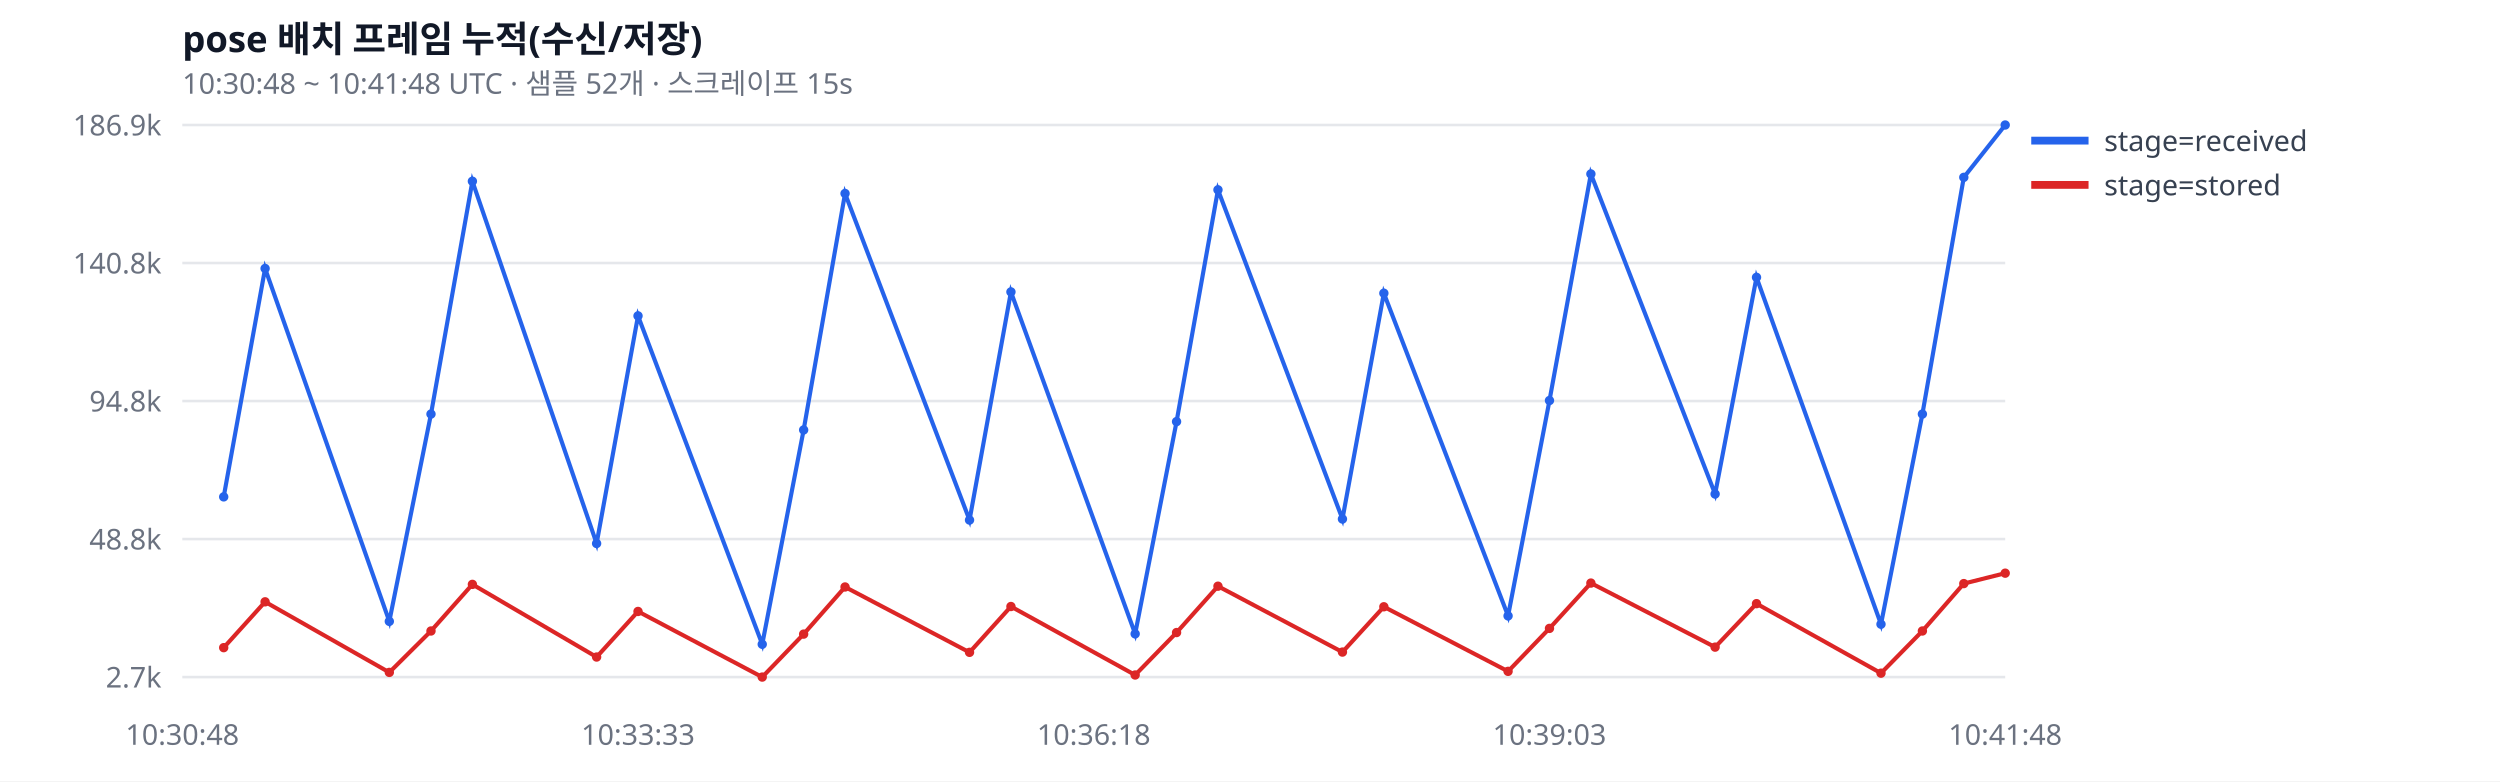
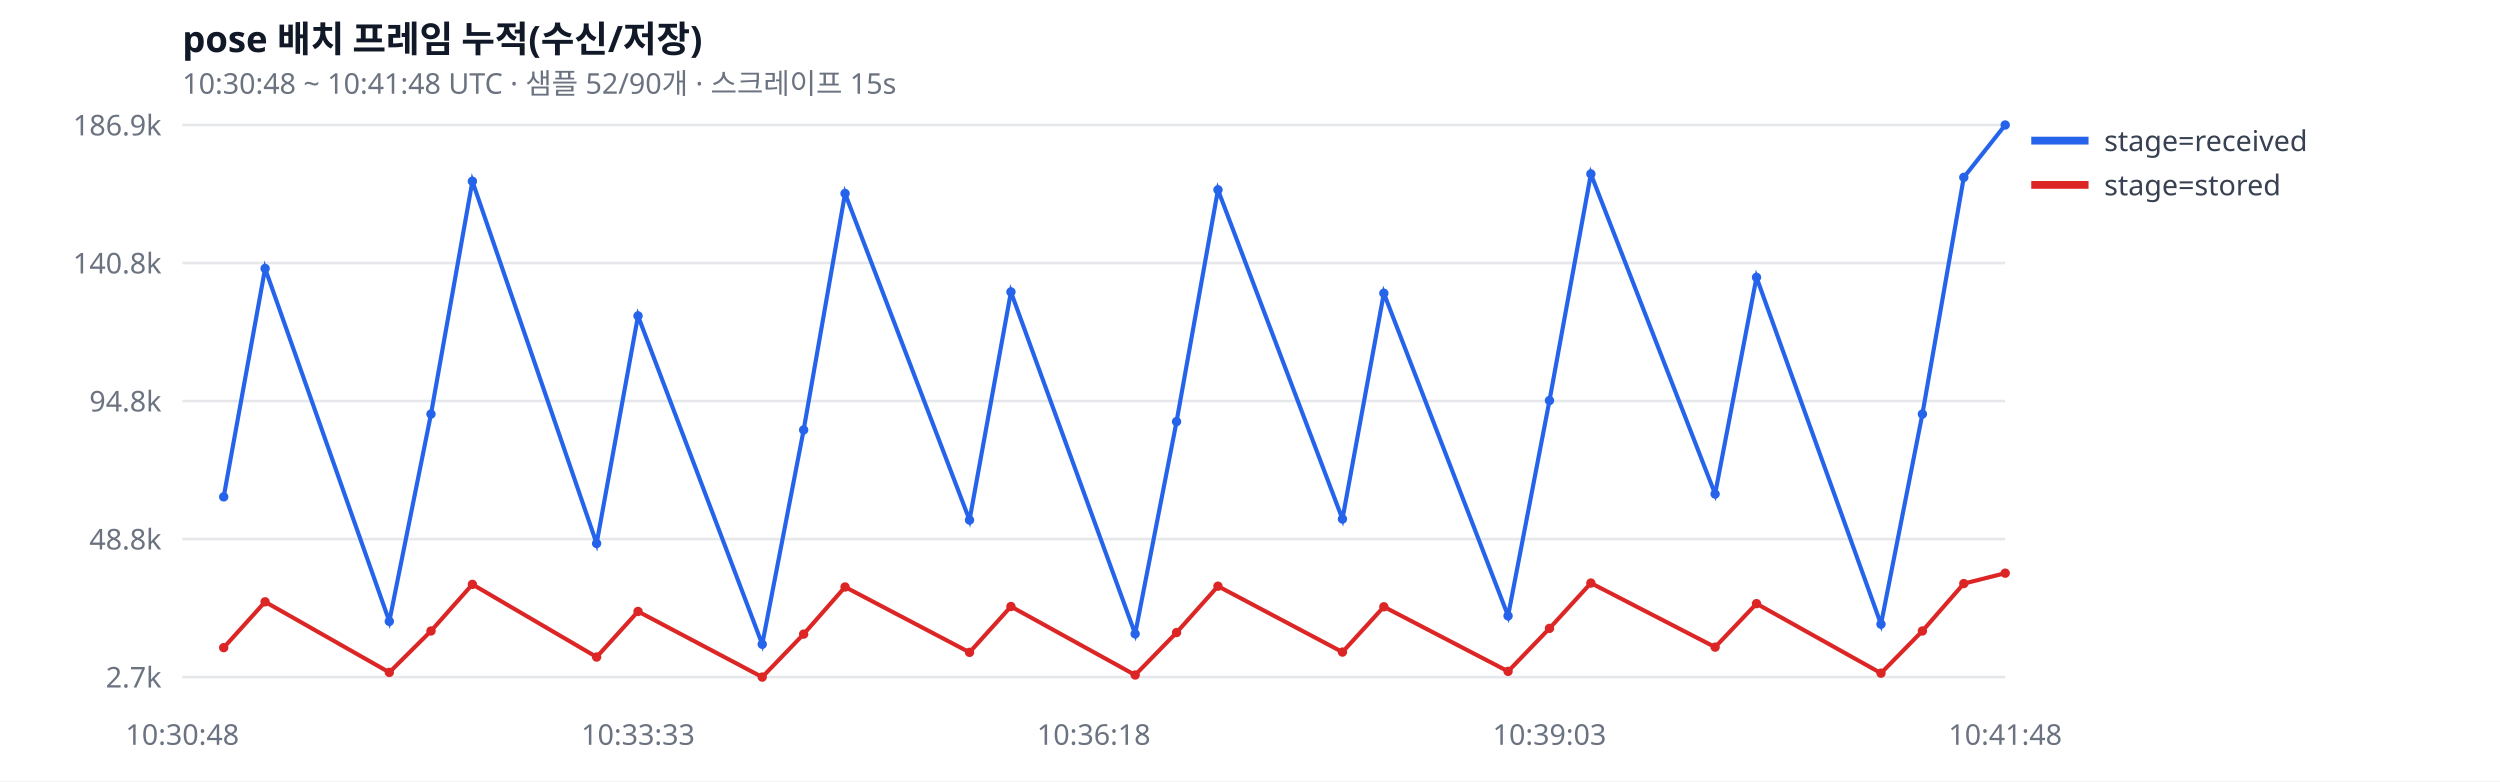
<svg xmlns="http://www.w3.org/2000/svg" width="960" height="300" viewBox="0 0 960 300" font-family="ui-sans-serif,system-ui,sans-serif">
  <rect width="960" height="300" fill="#ffffff" />
  <text x="70" y="20" font-size="14" font-weight="600" fill="#111827">pose 배치 프레임 누적(수신/저장)</text>
-   <text x="70" y="36" font-size="11" fill="#6b7280">10:30:48 ~ 10:41:48 UTC · 샘플 52개 · 스크레이프 15s</text>
+   <text x="70" y="36" font-size="11" fill="#6b7280">10:30:48 ~ 10:41:48 UTC · 샘플 52/90개 · 스크레이프 15s</text>
  <line x1="70" y1="260.0" x2="770.0" y2="260.0" stroke="#e5e7eb" />
  <text x="62" y="264.0" font-size="11" text-anchor="end" fill="#6b7280">2.7k</text>
  <line x1="70" y1="207.0" x2="770.0" y2="207.0" stroke="#e5e7eb" />
  <text x="62" y="211.0" font-size="11" text-anchor="end" fill="#6b7280">48.8k</text>
  <line x1="70" y1="154.0" x2="770.0" y2="154.0" stroke="#e5e7eb" />
  <text x="62" y="158.0" font-size="11" text-anchor="end" fill="#6b7280">94.8k</text>
  <line x1="70" y1="101.0" x2="770.0" y2="101.0" stroke="#e5e7eb" />
  <text x="62" y="105.0" font-size="11" text-anchor="end" fill="#6b7280">140.8k</text>
  <line x1="70" y1="48.0" x2="770.0" y2="48.0" stroke="#e5e7eb" />
  <text x="62" y="52.0" font-size="11" text-anchor="end" fill="#6b7280">186.9k</text>
  <text x="70.0" y="286" font-size="11" text-anchor="middle" fill="#6b7280">10:30:48</text>
  <text x="245.0" y="286" font-size="11" text-anchor="middle" fill="#6b7280">10:33:33</text>
  <text x="420.0" y="286" font-size="11" text-anchor="middle" fill="#6b7280">10:36:18</text>
  <text x="595.0" y="286" font-size="11" text-anchor="middle" fill="#6b7280">10:39:03</text>
  <text x="770.0" y="286" font-size="11" text-anchor="middle" fill="#6b7280">10:41:48</text>
  <path d="M85.9,190.8 L101.8,103.1 L149.5,238.6 L165.5,159.0 L181.4,69.6 L229.1,208.7 L245.0,121.3 L292.7,247.4 L308.6,165.1 L324.5,74.3 L372.3,199.7 L388.2,112.1 L435.9,243.4 L451.8,161.9 L467.7,72.9 L515.5,199.3 L531.4,112.6 L579.1,236.5 L595.0,153.8 L610.9,66.8 L658.6,189.7 L674.5,106.5 L722.3,239.7 L738.2,159.0 L754.1,68.1 L770.0,48.0" fill="none" stroke="#2563eb" stroke-width="1.6" />
  <circle cx="85.9" cy="190.8" r="1.8" fill="#2563eb" />
  <circle cx="101.8" cy="103.1" r="1.8" fill="#2563eb" />
  <circle cx="149.5" cy="238.6" r="1.8" fill="#2563eb" />
  <circle cx="165.5" cy="159.0" r="1.8" fill="#2563eb" />
  <circle cx="181.4" cy="69.6" r="1.8" fill="#2563eb" />
  <circle cx="229.1" cy="208.7" r="1.8" fill="#2563eb" />
  <circle cx="245.0" cy="121.3" r="1.8" fill="#2563eb" />
  <circle cx="292.7" cy="247.4" r="1.8" fill="#2563eb" />
  <circle cx="308.6" cy="165.1" r="1.8" fill="#2563eb" />
  <circle cx="324.5" cy="74.3" r="1.8" fill="#2563eb" />
  <circle cx="372.3" cy="199.7" r="1.8" fill="#2563eb" />
  <circle cx="388.2" cy="112.1" r="1.8" fill="#2563eb" />
  <circle cx="435.9" cy="243.4" r="1.8" fill="#2563eb" />
  <circle cx="451.8" cy="161.9" r="1.8" fill="#2563eb" />
  <circle cx="467.7" cy="72.9" r="1.8" fill="#2563eb" />
  <circle cx="515.5" cy="199.3" r="1.8" fill="#2563eb" />
  <circle cx="531.4" cy="112.6" r="1.8" fill="#2563eb" />
  <circle cx="579.1" cy="236.5" r="1.8" fill="#2563eb" />
  <circle cx="595.0" cy="153.8" r="1.8" fill="#2563eb" />
  <circle cx="610.9" cy="66.8" r="1.8" fill="#2563eb" />
  <circle cx="658.6" cy="189.7" r="1.8" fill="#2563eb" />
  <circle cx="674.5" cy="106.5" r="1.8" fill="#2563eb" />
  <circle cx="722.3" cy="239.7" r="1.8" fill="#2563eb" />
  <circle cx="738.2" cy="159.0" r="1.8" fill="#2563eb" />
  <circle cx="754.1" cy="68.1" r="1.8" fill="#2563eb" />
  <circle cx="770.0" cy="48.0" r="1.8" fill="#2563eb" />
  <line x1="780" y1="54" x2="802" y2="54" stroke="#2563eb" stroke-width="3" />
  <text x="808" y="58" font-size="11" fill="#374151">stage=received</text>
  <path d="M85.9,248.7 L101.8,231.1 L149.5,258.2 L165.5,242.3 L181.4,224.4 L229.1,252.3 L245.0,234.8 L292.7,260.0 L308.6,243.5 L324.5,225.4 L372.3,250.5 L388.2,232.9 L435.9,259.2 L451.8,242.9 L467.7,225.1 L515.5,250.4 L531.4,233.0 L579.1,257.8 L595.0,241.3 L610.9,223.9 L658.6,248.5 L674.5,231.8 L722.3,258.5 L738.2,242.3 L754.1,224.1 L770.0,220.1" fill="none" stroke="#dc2626" stroke-width="1.6" />
  <circle cx="85.9" cy="248.7" r="1.8" fill="#dc2626" />
  <circle cx="101.8" cy="231.1" r="1.8" fill="#dc2626" />
  <circle cx="149.5" cy="258.2" r="1.8" fill="#dc2626" />
  <circle cx="165.5" cy="242.3" r="1.8" fill="#dc2626" />
  <circle cx="181.4" cy="224.4" r="1.8" fill="#dc2626" />
  <circle cx="229.1" cy="252.3" r="1.8" fill="#dc2626" />
  <circle cx="245.0" cy="234.8" r="1.8" fill="#dc2626" />
  <circle cx="292.7" cy="260.0" r="1.8" fill="#dc2626" />
  <circle cx="308.6" cy="243.5" r="1.8" fill="#dc2626" />
  <circle cx="324.5" cy="225.4" r="1.8" fill="#dc2626" />
  <circle cx="372.3" cy="250.5" r="1.8" fill="#dc2626" />
  <circle cx="388.2" cy="232.9" r="1.8" fill="#dc2626" />
  <circle cx="435.9" cy="259.2" r="1.8" fill="#dc2626" />
  <circle cx="451.8" cy="242.9" r="1.8" fill="#dc2626" />
  <circle cx="467.7" cy="225.1" r="1.8" fill="#dc2626" />
  <circle cx="515.5" cy="250.4" r="1.8" fill="#dc2626" />
  <circle cx="531.4" cy="233.0" r="1.8" fill="#dc2626" />
  <circle cx="579.1" cy="257.8" r="1.8" fill="#dc2626" />
  <circle cx="595.0" cy="241.3" r="1.8" fill="#dc2626" />
  <circle cx="610.9" cy="223.9" r="1.8" fill="#dc2626" />
  <circle cx="658.6" cy="248.5" r="1.8" fill="#dc2626" />
  <circle cx="674.5" cy="231.8" r="1.8" fill="#dc2626" />
  <circle cx="722.3" cy="258.5" r="1.8" fill="#dc2626" />
  <circle cx="738.2" cy="242.3" r="1.8" fill="#dc2626" />
  <circle cx="754.1" cy="224.1" r="1.8" fill="#dc2626" />
  <circle cx="770.0" cy="220.1" r="1.8" fill="#dc2626" />
  <line x1="780" y1="71" x2="802" y2="71" stroke="#dc2626" stroke-width="3" />
  <text x="808" y="75" font-size="11" fill="#374151">stage=stored</text>
</svg>
